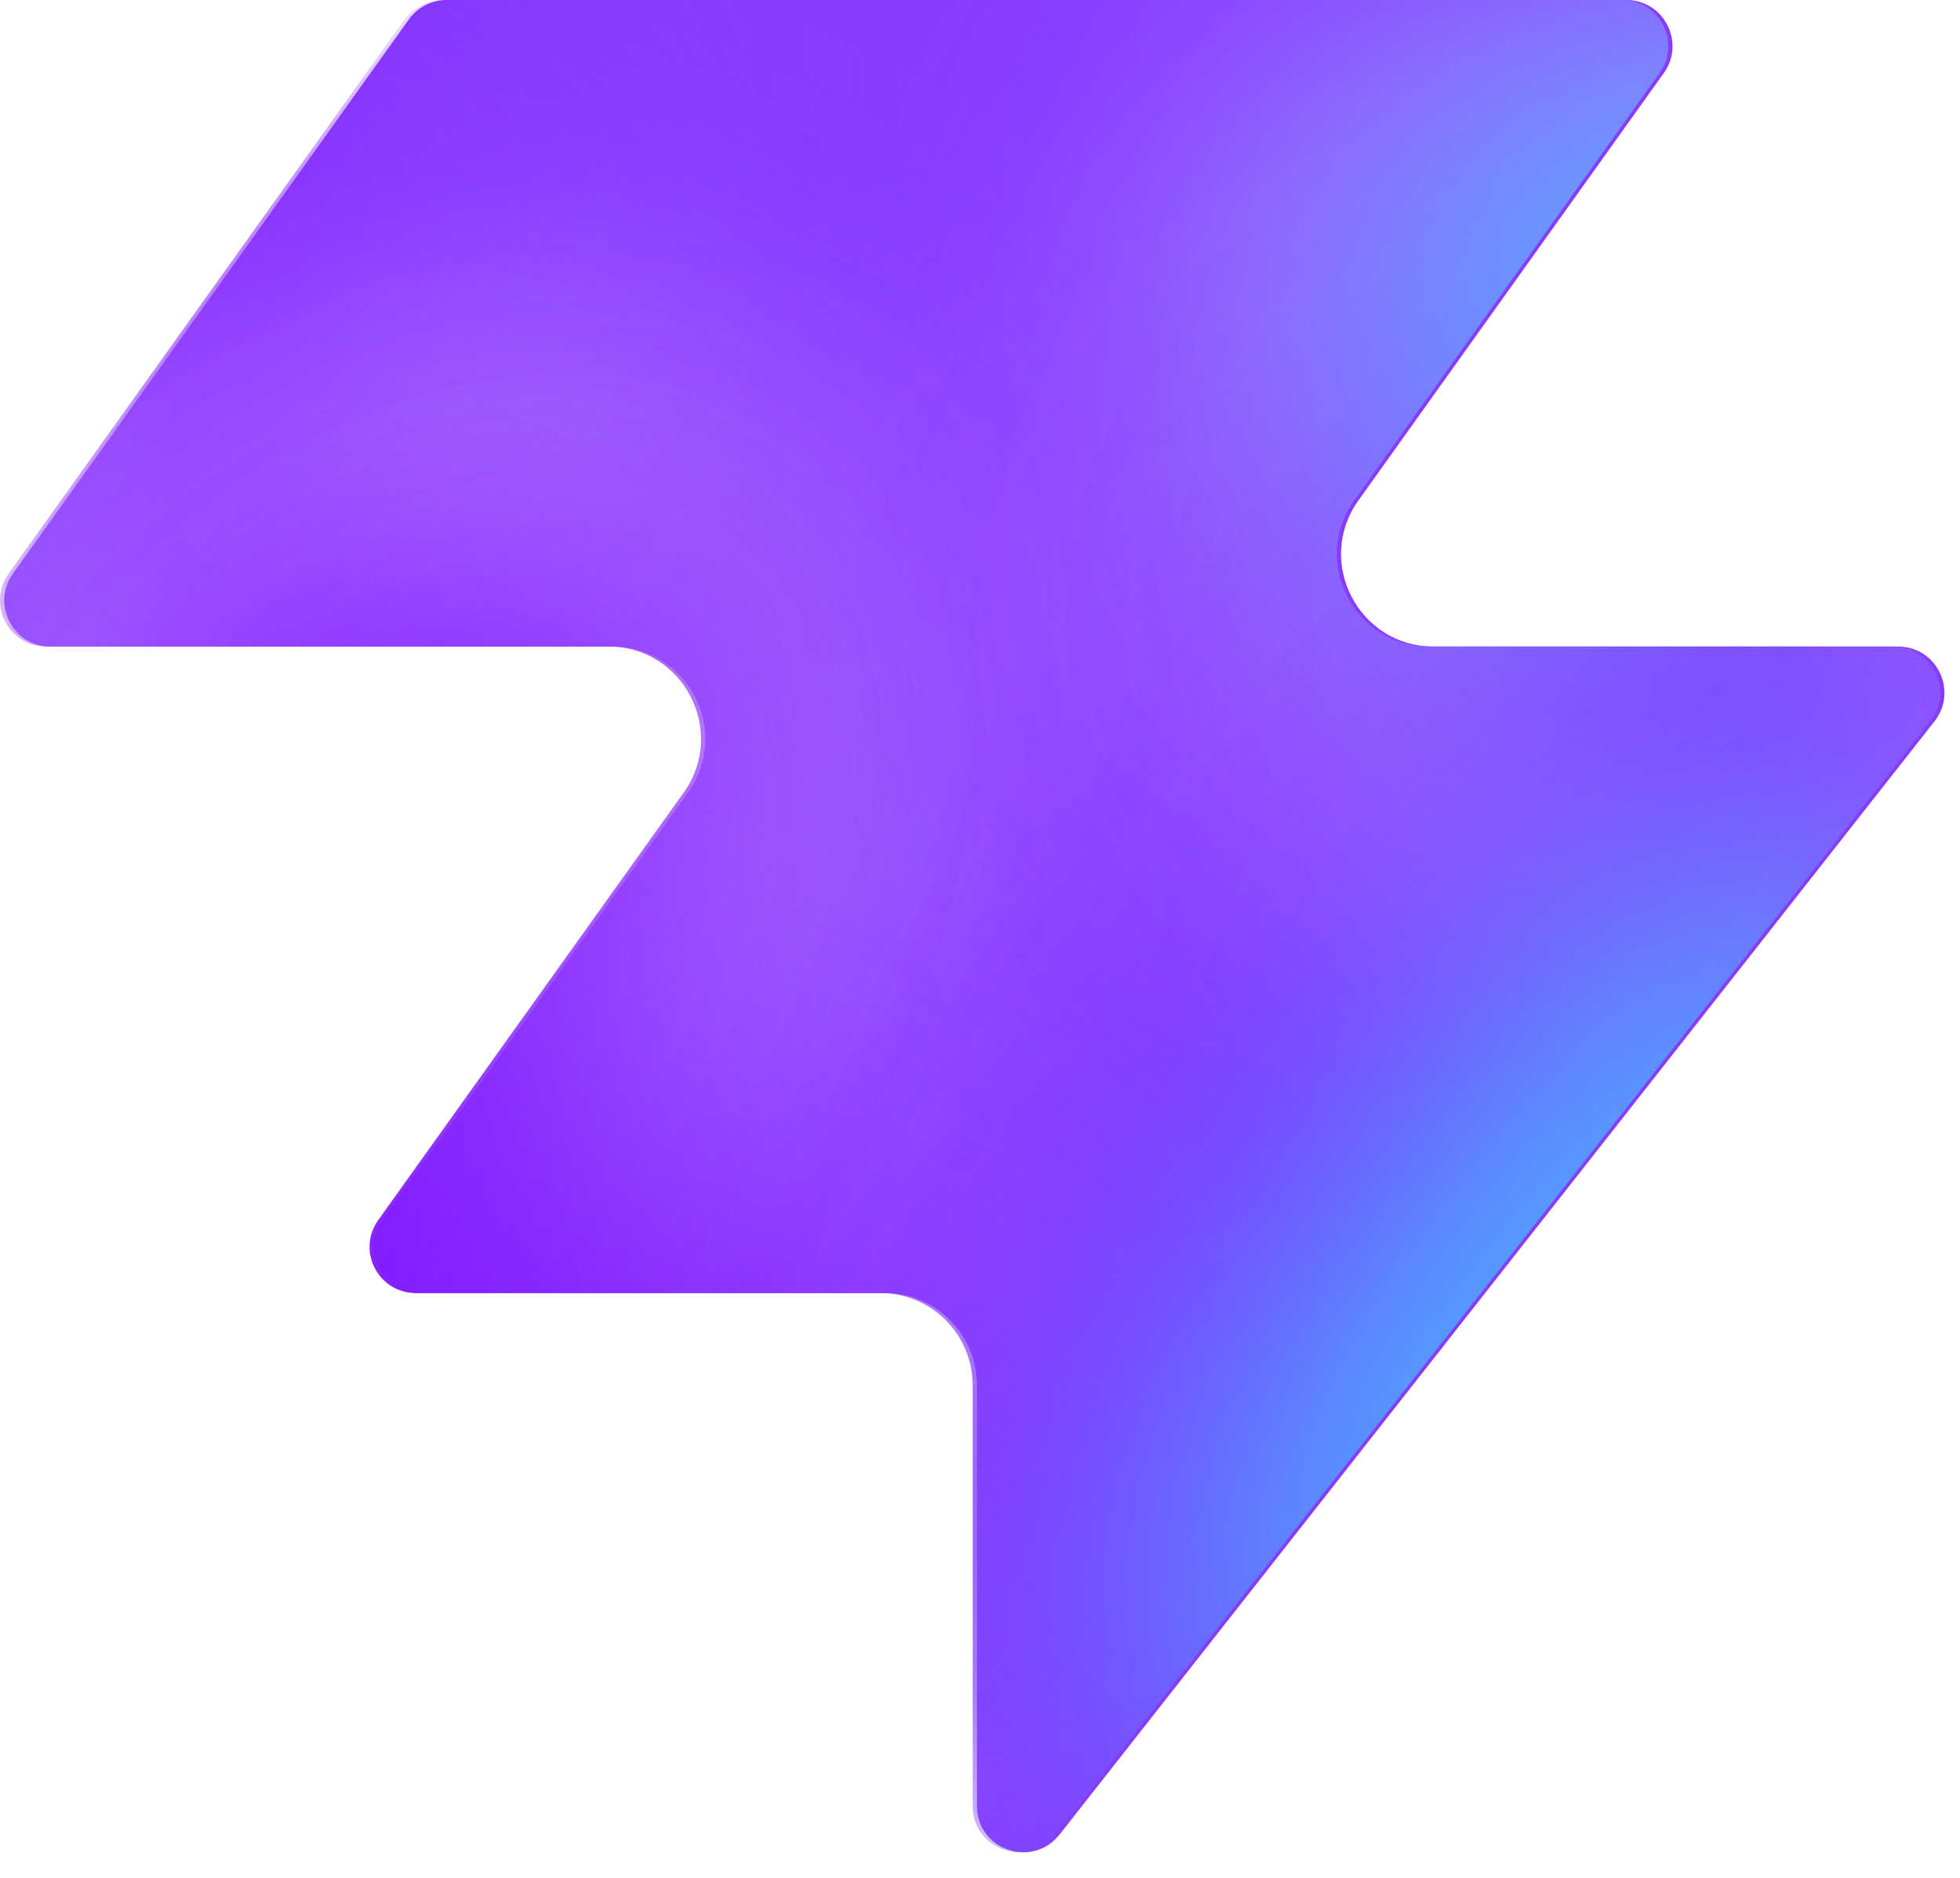
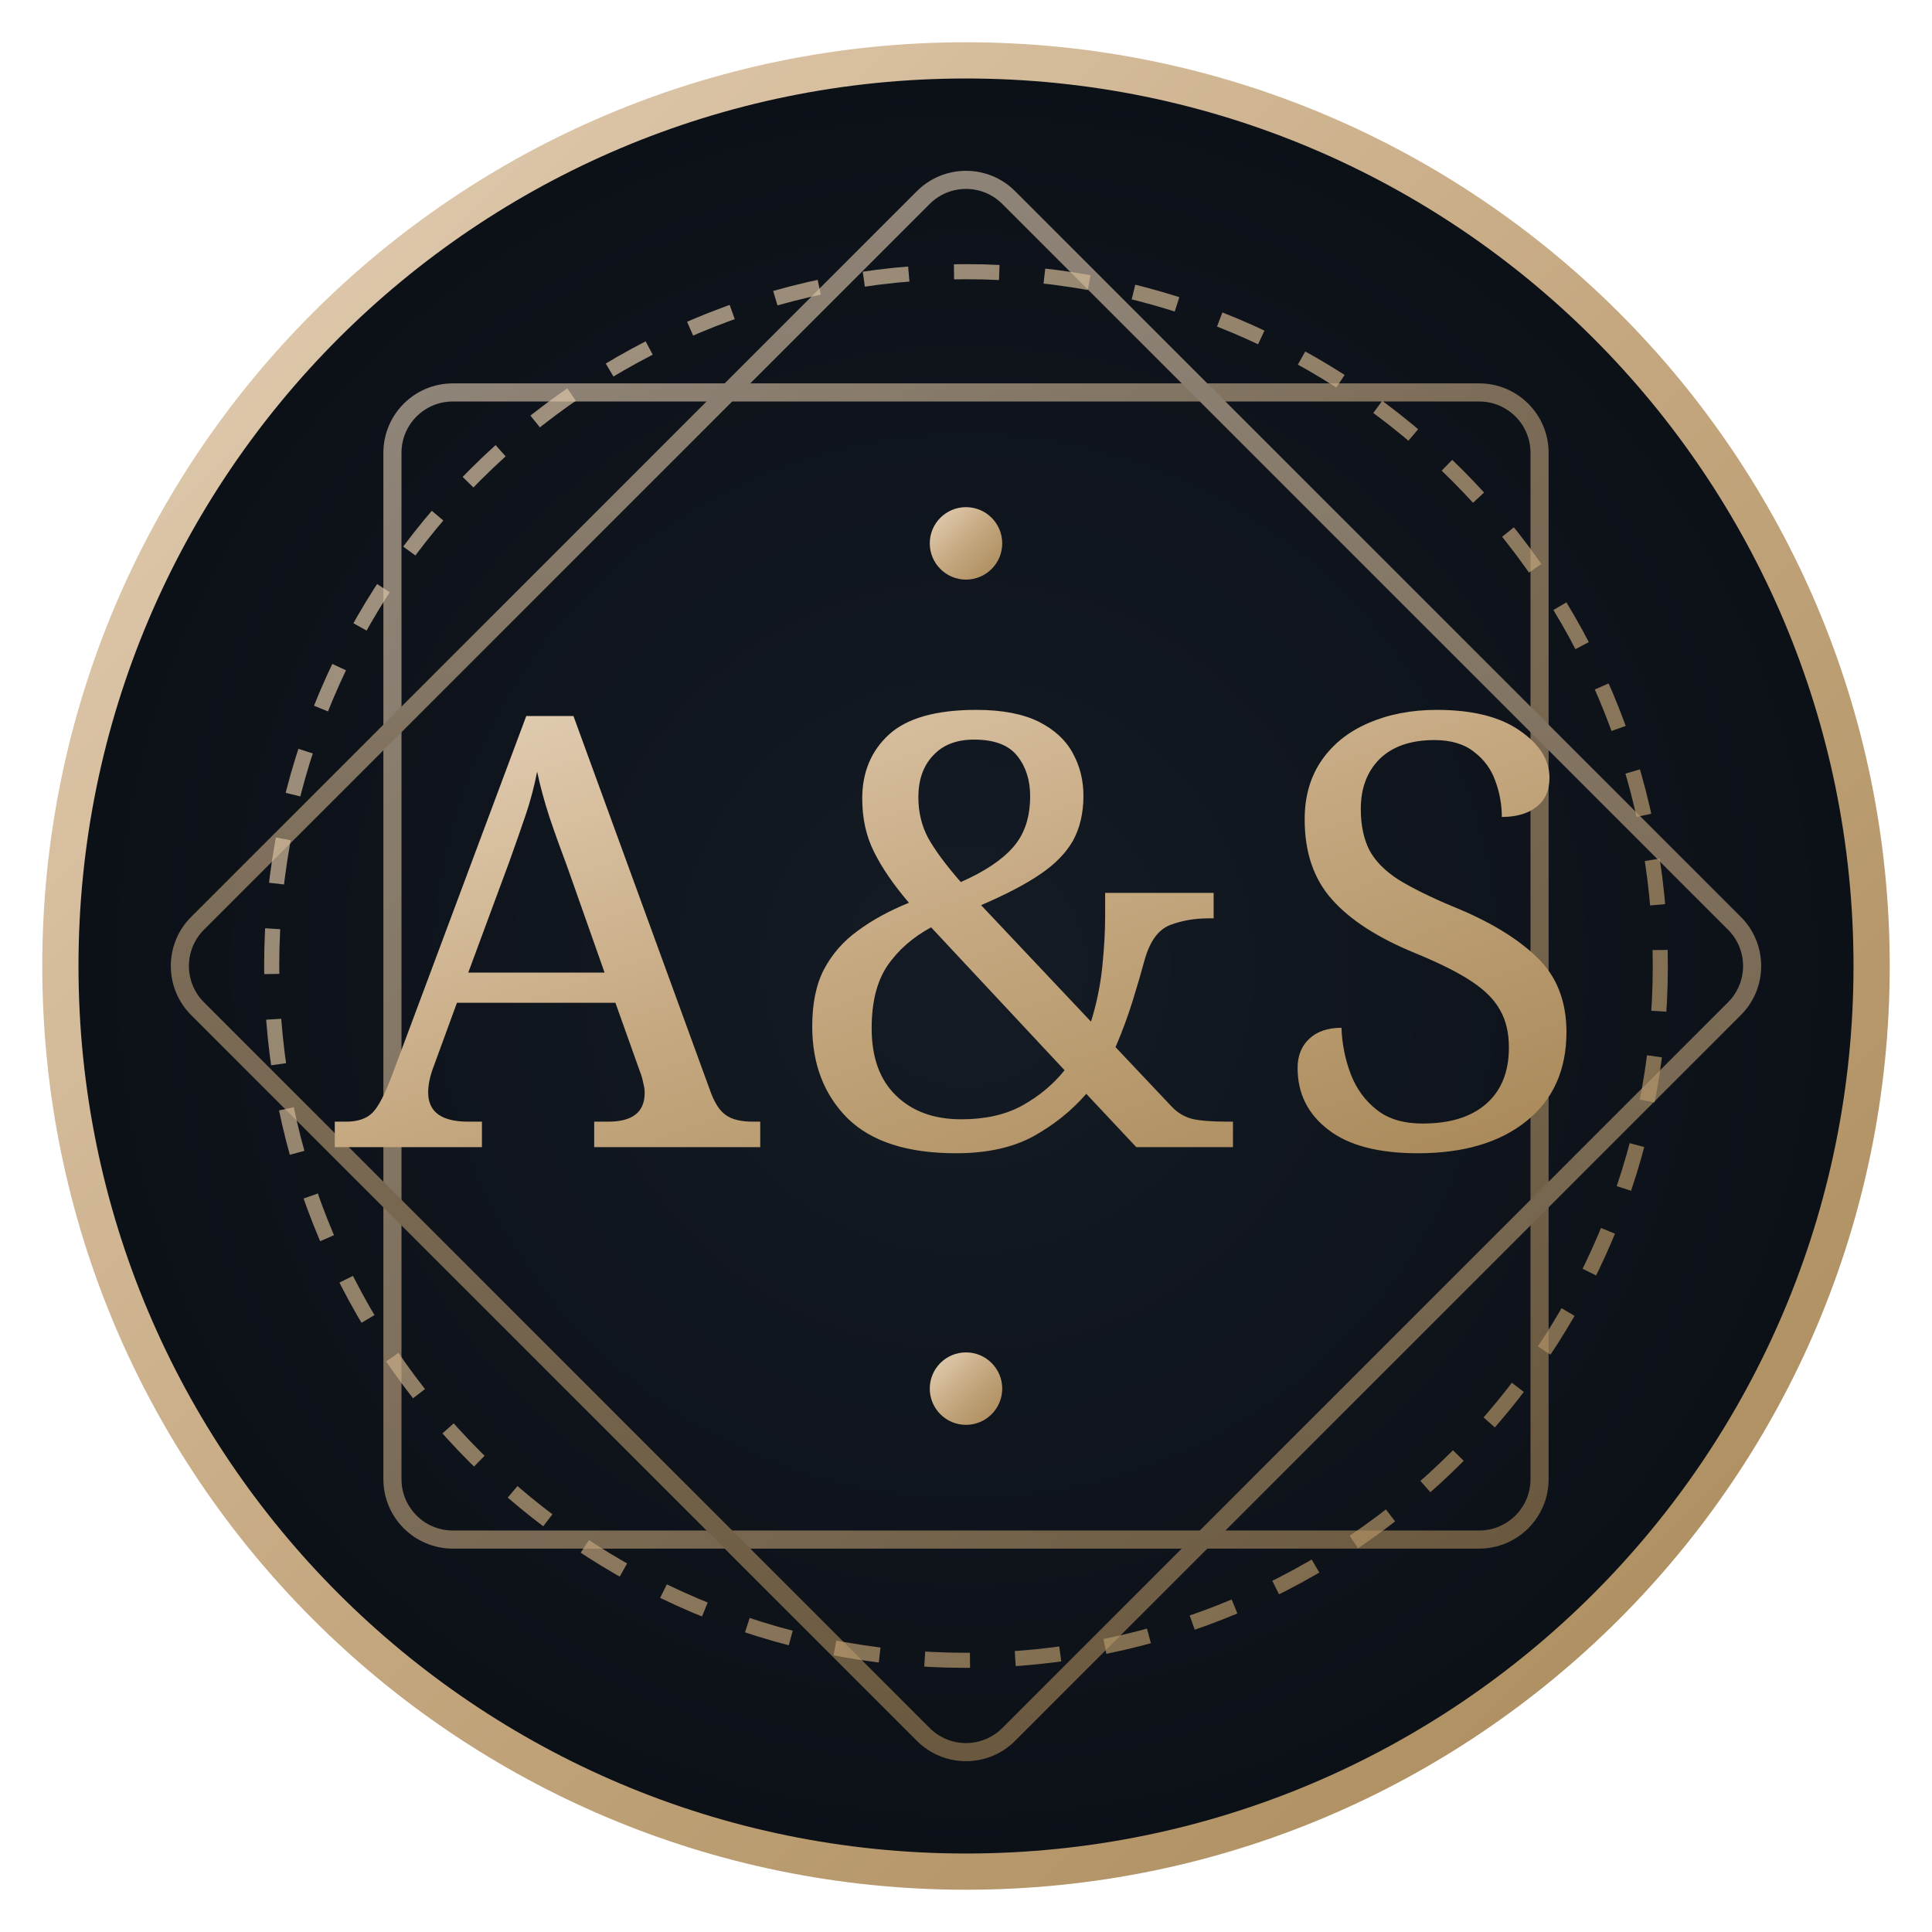
- <svg xmlns="http://www.w3.org/2000/svg" width="48" height="46" fill="none" viewBox="0 0 48 46">
-   <path fill="#863bff" d="M25.946 44.938c-.664.845-2.021.375-2.021-.698V33.937a2.26 2.26 0 0 0-2.262-2.262H10.287c-.92 0-1.456-1.04-.92-1.788l7.48-10.471c1.07-1.497 0-3.578-1.842-3.578H1.237c-.92 0-1.456-1.04-.92-1.788L10.013.474c.214-.297.556-.474.92-.474h28.894c.92 0 1.456 1.04.92 1.788l-7.48 10.471c-1.07 1.498 0 3.579 1.842 3.579h11.377c.943 0 1.473 1.088.89 1.83L25.947 44.94z" style="fill:#863bff;fill:color(display-p3 .525 .23 1);fill-opacity:1" />
-   <mask id="a" width="48" height="46" x="0" y="0" maskUnits="userSpaceOnUse" style="mask-type:alpha">
-     <path fill="#000" d="M25.842 44.938c-.664.844-2.021.375-2.021-.698V33.937a2.26 2.26 0 0 0-2.262-2.262H10.183c-.92 0-1.456-1.04-.92-1.788l7.48-10.471c1.07-1.498 0-3.579-1.842-3.579H1.133c-.92 0-1.456-1.04-.92-1.787L9.91.473c.214-.297.556-.474.92-.474h28.894c.92 0 1.456 1.04.92 1.788l-7.48 10.471c-1.07 1.498 0 3.578 1.842 3.578h11.377c.943 0 1.473 1.088.89 1.832L25.843 44.94z" style="fill:#000;fill-opacity:1" />
-   </mask>
-   <g mask="url(#a)">
-     <g filter="url(#b)">
-       <ellipse cx="5.508" cy="14.704" fill="#ede6ff" rx="5.508" ry="14.704" style="fill:#ede6ff;fill:color(display-p3 .927 .903 1);fill-opacity:1" transform="matrix(.00324 1 1 -.00324 -4.47 31.516)" />
-     </g>
-     <g filter="url(#c)">
-       <ellipse cx="10.399" cy="29.851" fill="#ede6ff" rx="10.399" ry="29.851" style="fill:#ede6ff;fill:color(display-p3 .927 .903 1);fill-opacity:1" transform="matrix(.00324 1 1 -.00324 -39.328 7.883)" />
-     </g>
-     <g filter="url(#d)">
-       <ellipse cx="5.508" cy="30.487" fill="#7e14ff" rx="5.508" ry="30.487" style="fill:#7e14ff;fill:color(display-p3 .492 .077 1);fill-opacity:1" transform="rotate(89.814 -25.913 -14.639)scale(1 -1)" />
-     </g>
-     <g filter="url(#e)">
-       <ellipse cx="5.508" cy="30.599" fill="#7e14ff" rx="5.508" ry="30.599" style="fill:#7e14ff;fill:color(display-p3 .492 .077 1);fill-opacity:1" transform="rotate(89.814 -32.644 -3.334)scale(1 -1)" />
-     </g>
-     <g filter="url(#f)">
-       <ellipse cx="5.508" cy="30.599" fill="#7e14ff" rx="5.508" ry="30.599" style="fill:#7e14ff;fill:color(display-p3 .492 .077 1);fill-opacity:1" transform="matrix(.00324 1 1 -.00324 -34.34 30.47)" />
-     </g>
-     <g filter="url(#g)">
-       <ellipse cx="14.072" cy="22.078" fill="#ede6ff" rx="14.072" ry="22.078" style="fill:#ede6ff;fill:color(display-p3 .927 .903 1);fill-opacity:1" transform="rotate(93.35 24.506 48.493)scale(-1 1)" />
-     </g>
-     <g filter="url(#h)">
-       <ellipse cx="3.47" cy="21.501" fill="#7e14ff" rx="3.47" ry="21.501" style="fill:#7e14ff;fill:color(display-p3 .492 .077 1);fill-opacity:1" transform="rotate(89.009 28.708 47.59)scale(-1 1)" />
-     </g>
-     <g filter="url(#i)">
-       <ellipse cx="3.47" cy="21.501" fill="#7e14ff" rx="3.47" ry="21.501" style="fill:#7e14ff;fill:color(display-p3 .492 .077 1);fill-opacity:1" transform="rotate(89.009 28.708 47.59)scale(-1 1)" />
-     </g>
-     <g filter="url(#j)">
-       <ellipse cx=".387" cy="8.972" fill="#7e14ff" rx="4.407" ry="29.108" style="fill:#7e14ff;fill:color(display-p3 .492 .077 1);fill-opacity:1" transform="rotate(39.51 .387 8.972)" />
-     </g>
-     <g filter="url(#k)">
-       <ellipse cx="47.523" cy="-6.092" fill="#7e14ff" rx="4.407" ry="29.108" style="fill:#7e14ff;fill:color(display-p3 .492 .077 1);fill-opacity:1" transform="rotate(37.892 47.523 -6.092)" />
-     </g>
-     <g filter="url(#l)">
-       <ellipse cx="41.412" cy="6.333" fill="#47bfff" rx="5.971" ry="9.665" style="fill:#47bfff;fill:color(display-p3 .28 .748 1);fill-opacity:1" transform="rotate(37.892 41.412 6.333)" />
-     </g>
-     <g filter="url(#m)">
-       <ellipse cx="-1.879" cy="38.332" fill="#7e14ff" rx="4.407" ry="29.108" style="fill:#7e14ff;fill:color(display-p3 .492 .077 1);fill-opacity:1" transform="rotate(37.892 -1.88 38.332)" />
-     </g>
-     <g filter="url(#n)">
-       <ellipse cx="-1.879" cy="38.332" fill="#7e14ff" rx="4.407" ry="29.108" style="fill:#7e14ff;fill:color(display-p3 .492 .077 1);fill-opacity:1" transform="rotate(37.892 -1.88 38.332)" />
-     </g>
-     <g filter="url(#o)">
-       <ellipse cx="35.651" cy="29.907" fill="#7e14ff" rx="4.407" ry="29.108" style="fill:#7e14ff;fill:color(display-p3 .492 .077 1);fill-opacity:1" transform="rotate(37.892 35.651 29.907)" />
-     </g>
-     <g filter="url(#p)">
-       <ellipse cx="38.418" cy="32.4" fill="#47bfff" rx="5.971" ry="15.297" style="fill:#47bfff;fill:color(display-p3 .28 .748 1);fill-opacity:1" transform="rotate(37.892 38.418 32.4)" />
-     </g>
+ <svg xmlns="http://www.w3.org/2000/svg" viewBox="0 0 64 64" width="64" height="64">
+   <defs>
+     <linearGradient id="brassGrad" x1="0%" y1="0%" x2="100%" y2="100%">
+       <stop offset="0%" stop-color="#E5D1B8" />
+       <stop offset="50%" stop-color="#C5A880" />
+       <stop offset="100%" stop-color="#A88858" />
+     </linearGradient>
+     <radialGradient id="obsidianBg" cx="50%" cy="50%" r="50%">
+       <stop offset="0%" stop-color="#141B24" />
+       <stop offset="100%" stop-color="#0C1017" />
+     </radialGradient>
+   </defs>
+   <circle cx="32" cy="32" r="30" fill="url(#obsidianBg)" stroke="url(#brassGrad)" stroke-width="1.2" />
+   <g stroke="url(#brassGrad)" stroke-width="0.6" fill="none" opacity="0.6">
+     <rect x="13" y="13" width="38" height="38" rx="2" />
+     <rect x="13" y="13" width="38" height="38" rx="2" transform="rotate(45 32 32)" />
  </g>
-   <defs>
-     <filter id="b" width="60.045" height="41.654" x="-19.77" y="16.149" color-interpolation-filters="sRGB" filterUnits="userSpaceOnUse">
-       <feFlood flood-opacity="0" result="BackgroundImageFix" />
-       <feBlend in="SourceGraphic" in2="BackgroundImageFix" result="shape" />
-       <feGaussianBlur result="effect1_foregroundBlur_2002_17158" stdDeviation="7.659" />
-     </filter>
-     <filter id="c" width="90.34" height="51.437" x="-54.613" y="-7.533" color-interpolation-filters="sRGB" filterUnits="userSpaceOnUse">
-       <feFlood flood-opacity="0" result="BackgroundImageFix" />
-       <feBlend in="SourceGraphic" in2="BackgroundImageFix" result="shape" />
-       <feGaussianBlur result="effect1_foregroundBlur_2002_17158" stdDeviation="7.659" />
-     </filter>
-     <filter id="d" width="79.355" height="29.4" x="-49.64" y="2.03" color-interpolation-filters="sRGB" filterUnits="userSpaceOnUse">
-       <feFlood flood-opacity="0" result="BackgroundImageFix" />
-       <feBlend in="SourceGraphic" in2="BackgroundImageFix" result="shape" />
-       <feGaussianBlur result="effect1_foregroundBlur_2002_17158" stdDeviation="4.596" />
-     </filter>
-     <filter id="e" width="79.579" height="29.4" x="-45.045" y="20.029" color-interpolation-filters="sRGB" filterUnits="userSpaceOnUse">
-       <feFlood flood-opacity="0" result="BackgroundImageFix" />
-       <feBlend in="SourceGraphic" in2="BackgroundImageFix" result="shape" />
-       <feGaussianBlur result="effect1_foregroundBlur_2002_17158" stdDeviation="4.596" />
-     </filter>
-     <filter id="f" width="79.579" height="29.4" x="-43.513" y="21.178" color-interpolation-filters="sRGB" filterUnits="userSpaceOnUse">
-       <feFlood flood-opacity="0" result="BackgroundImageFix" />
-       <feBlend in="SourceGraphic" in2="BackgroundImageFix" result="shape" />
-       <feGaussianBlur result="effect1_foregroundBlur_2002_17158" stdDeviation="4.596" />
-     </filter>
-     <filter id="g" width="74.749" height="58.852" x="15.756" y="-17.901" color-interpolation-filters="sRGB" filterUnits="userSpaceOnUse">
-       <feFlood flood-opacity="0" result="BackgroundImageFix" />
-       <feBlend in="SourceGraphic" in2="BackgroundImageFix" result="shape" />
-       <feGaussianBlur result="effect1_foregroundBlur_2002_17158" stdDeviation="7.659" />
-     </filter>
-     <filter id="h" width="61.377" height="25.362" x="23.548" y="2.284" color-interpolation-filters="sRGB" filterUnits="userSpaceOnUse">
-       <feFlood flood-opacity="0" result="BackgroundImageFix" />
-       <feBlend in="SourceGraphic" in2="BackgroundImageFix" result="shape" />
-       <feGaussianBlur result="effect1_foregroundBlur_2002_17158" stdDeviation="4.596" />
-     </filter>
-     <filter id="i" width="61.377" height="25.362" x="23.548" y="2.284" color-interpolation-filters="sRGB" filterUnits="userSpaceOnUse">
-       <feFlood flood-opacity="0" result="BackgroundImageFix" />
-       <feBlend in="SourceGraphic" in2="BackgroundImageFix" result="shape" />
-       <feGaussianBlur result="effect1_foregroundBlur_2002_17158" stdDeviation="4.596" />
-     </filter>
-     <filter id="j" width="56.045" height="63.649" x="-27.636" y="-22.853" color-interpolation-filters="sRGB" filterUnits="userSpaceOnUse">
-       <feFlood flood-opacity="0" result="BackgroundImageFix" />
-       <feBlend in="SourceGraphic" in2="BackgroundImageFix" result="shape" />
-       <feGaussianBlur result="effect1_foregroundBlur_2002_17158" stdDeviation="4.596" />
-     </filter>
-     <filter id="k" width="54.814" height="64.646" x="20.116" y="-38.415" color-interpolation-filters="sRGB" filterUnits="userSpaceOnUse">
-       <feFlood flood-opacity="0" result="BackgroundImageFix" />
-       <feBlend in="SourceGraphic" in2="BackgroundImageFix" result="shape" />
-       <feGaussianBlur result="effect1_foregroundBlur_2002_17158" stdDeviation="4.596" />
-     </filter>
-     <filter id="l" width="33.541" height="35.313" x="24.641" y="-11.323" color-interpolation-filters="sRGB" filterUnits="userSpaceOnUse">
-       <feFlood flood-opacity="0" result="BackgroundImageFix" />
-       <feBlend in="SourceGraphic" in2="BackgroundImageFix" result="shape" />
-       <feGaussianBlur result="effect1_foregroundBlur_2002_17158" stdDeviation="4.596" />
-     </filter>
-     <filter id="m" width="54.814" height="64.646" x="-29.286" y="6.009" color-interpolation-filters="sRGB" filterUnits="userSpaceOnUse">
-       <feFlood flood-opacity="0" result="BackgroundImageFix" />
-       <feBlend in="SourceGraphic" in2="BackgroundImageFix" result="shape" />
-       <feGaussianBlur result="effect1_foregroundBlur_2002_17158" stdDeviation="4.596" />
-     </filter>
-     <filter id="n" width="54.814" height="64.646" x="-29.286" y="6.009" color-interpolation-filters="sRGB" filterUnits="userSpaceOnUse">
-       <feFlood flood-opacity="0" result="BackgroundImageFix" />
-       <feBlend in="SourceGraphic" in2="BackgroundImageFix" result="shape" />
-       <feGaussianBlur result="effect1_foregroundBlur_2002_17158" stdDeviation="4.596" />
-     </filter>
-     <filter id="o" width="54.814" height="64.646" x="8.244" y="-2.416" color-interpolation-filters="sRGB" filterUnits="userSpaceOnUse">
-       <feFlood flood-opacity="0" result="BackgroundImageFix" />
-       <feBlend in="SourceGraphic" in2="BackgroundImageFix" result="shape" />
-       <feGaussianBlur result="effect1_foregroundBlur_2002_17158" stdDeviation="4.596" />
-     </filter>
-     <filter id="p" width="39.409" height="43.623" x="18.713" y="10.588" color-interpolation-filters="sRGB" filterUnits="userSpaceOnUse">
-       <feFlood flood-opacity="0" result="BackgroundImageFix" />
-       <feBlend in="SourceGraphic" in2="BackgroundImageFix" result="shape" />
-       <feGaussianBlur result="effect1_foregroundBlur_2002_17158" stdDeviation="4.596" />
-     </filter>
-   </defs>
+   <circle cx="32" cy="32" r="23" fill="none" stroke="url(#brassGrad)" stroke-width="0.5" stroke-dasharray="1.5, 1.5" opacity="0.7" />
+   <text x="32" y="38" font-family="'Cinzel Decorative', 'Cormorant Garamond', serif" font-size="20" font-weight="500" fill="url(#brassGrad)" text-anchor="middle" letter-spacing="0.05em">A&amp;S</text>
+   <circle cx="32" cy="18" r="1.2" fill="url(#brassGrad)" />
+   <circle cx="32" cy="46" r="1.2" fill="url(#brassGrad)" />
</svg>
